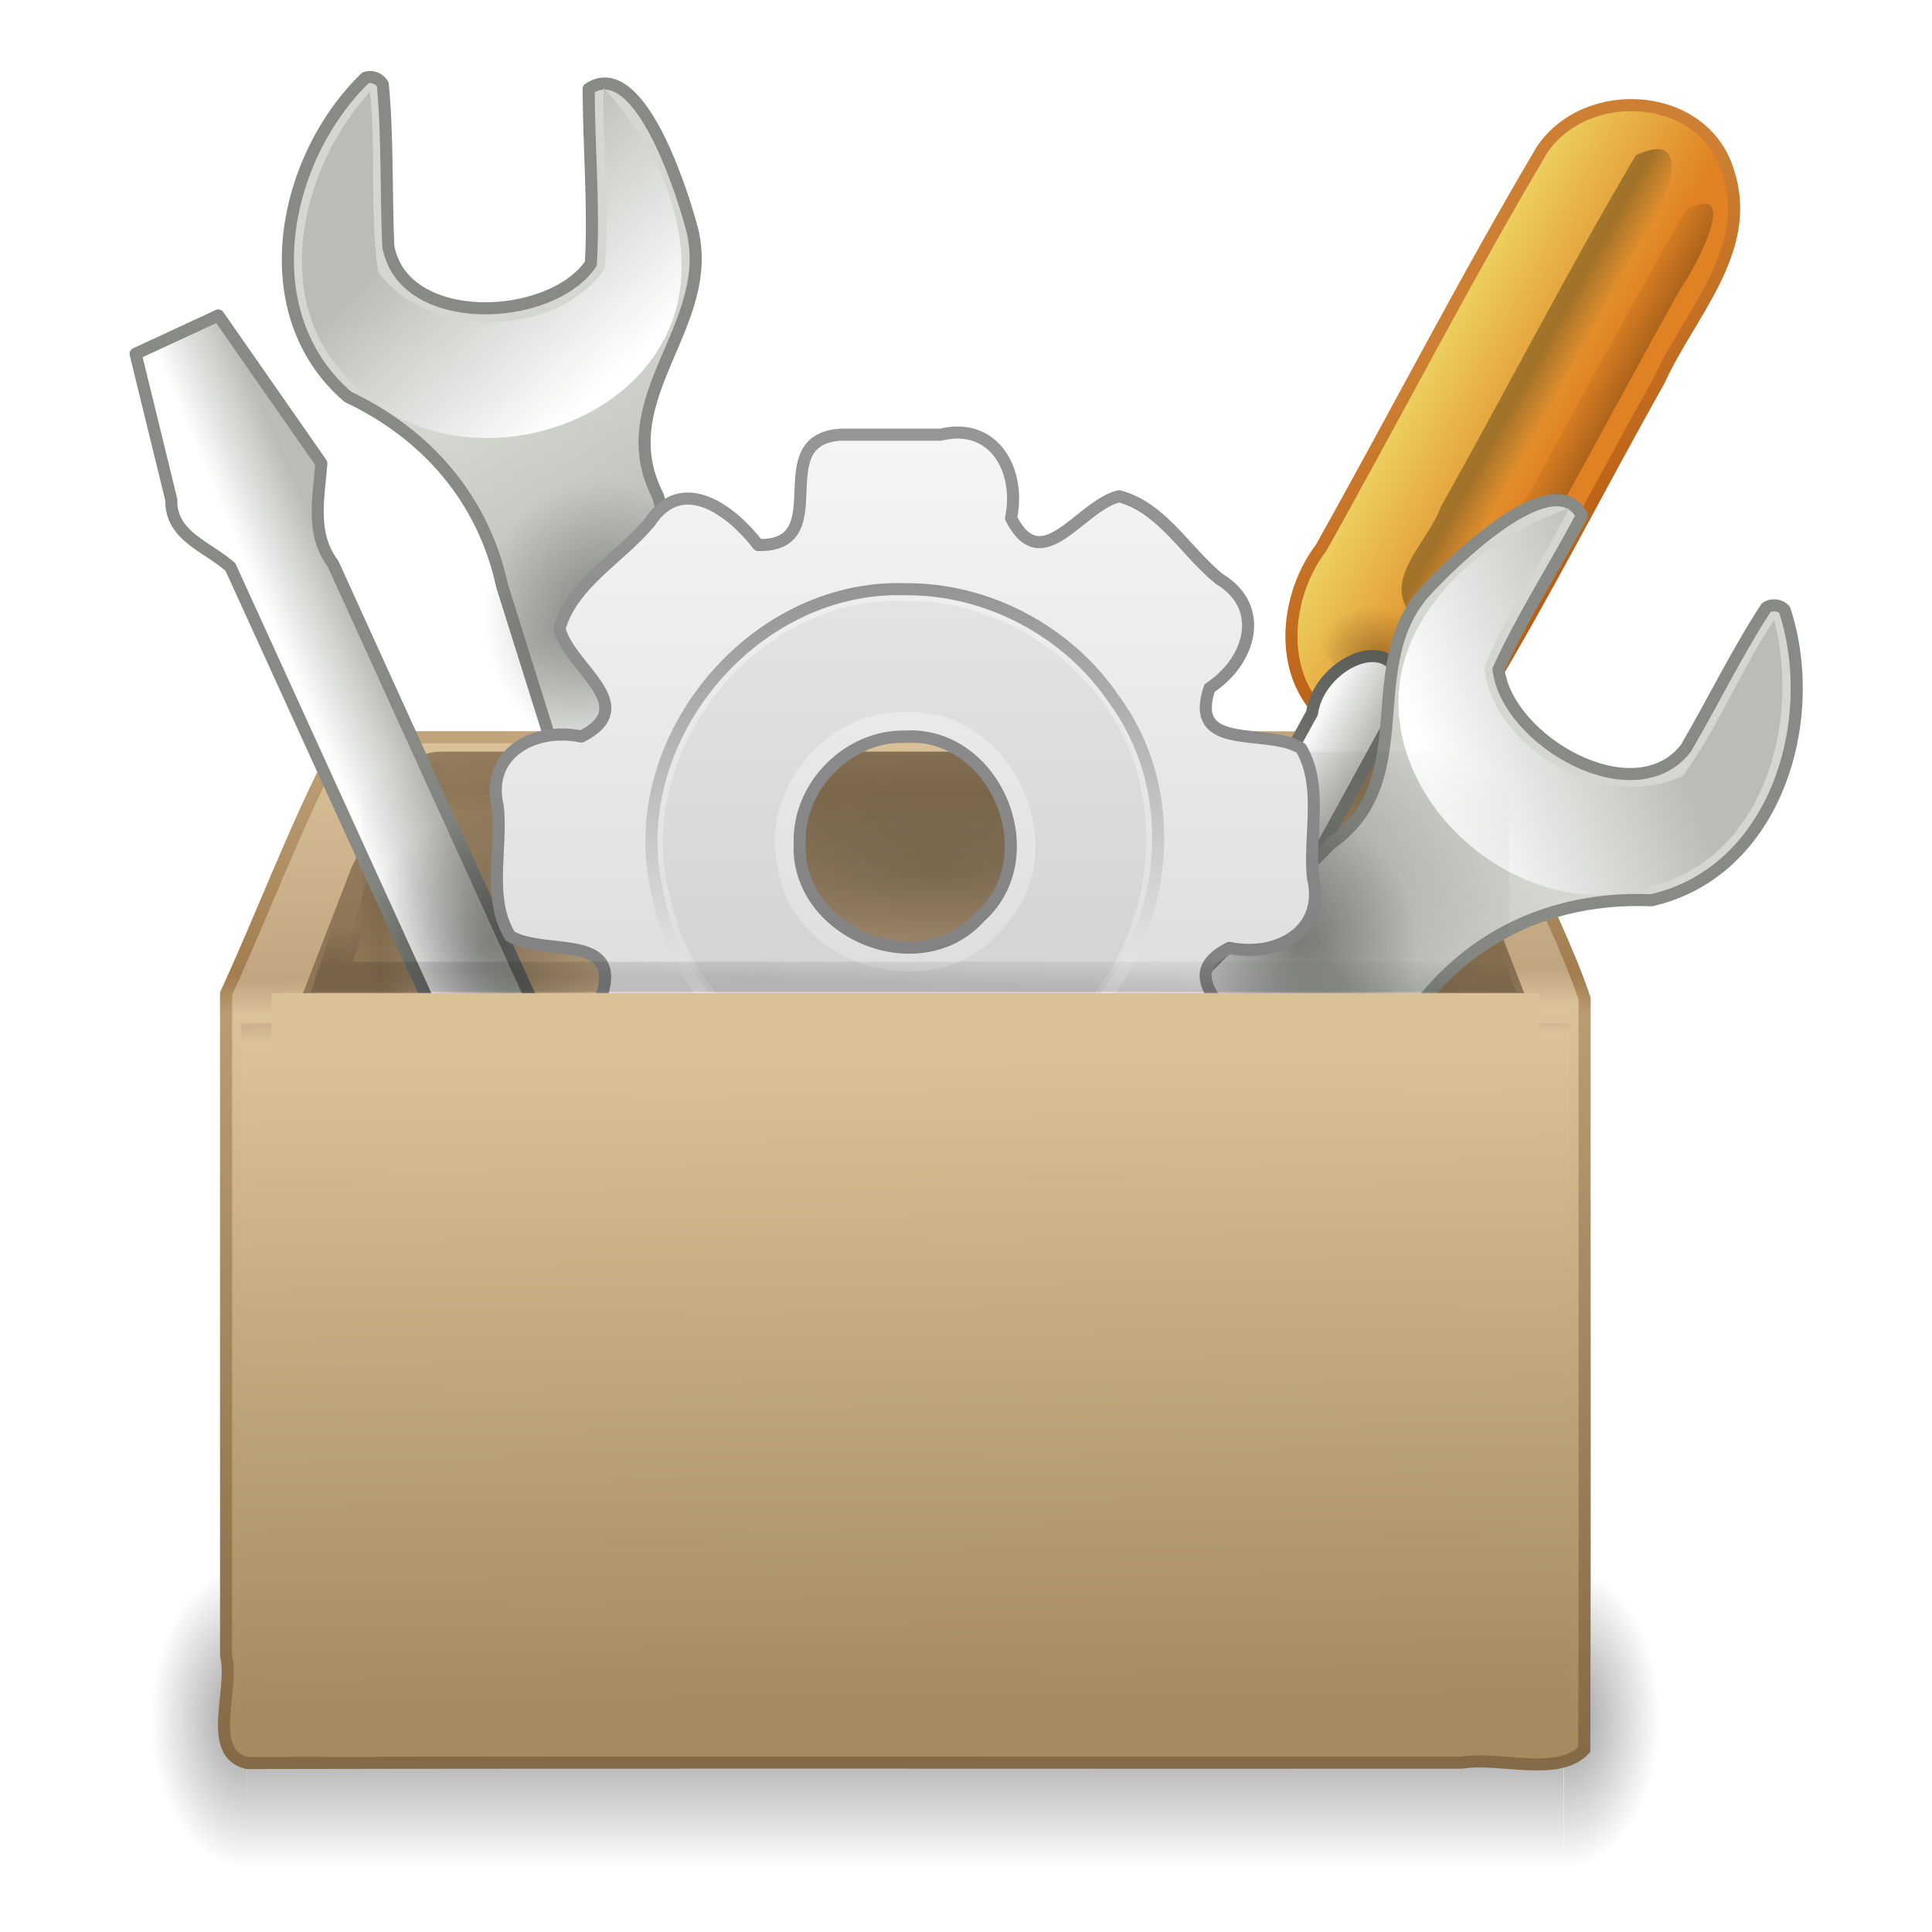
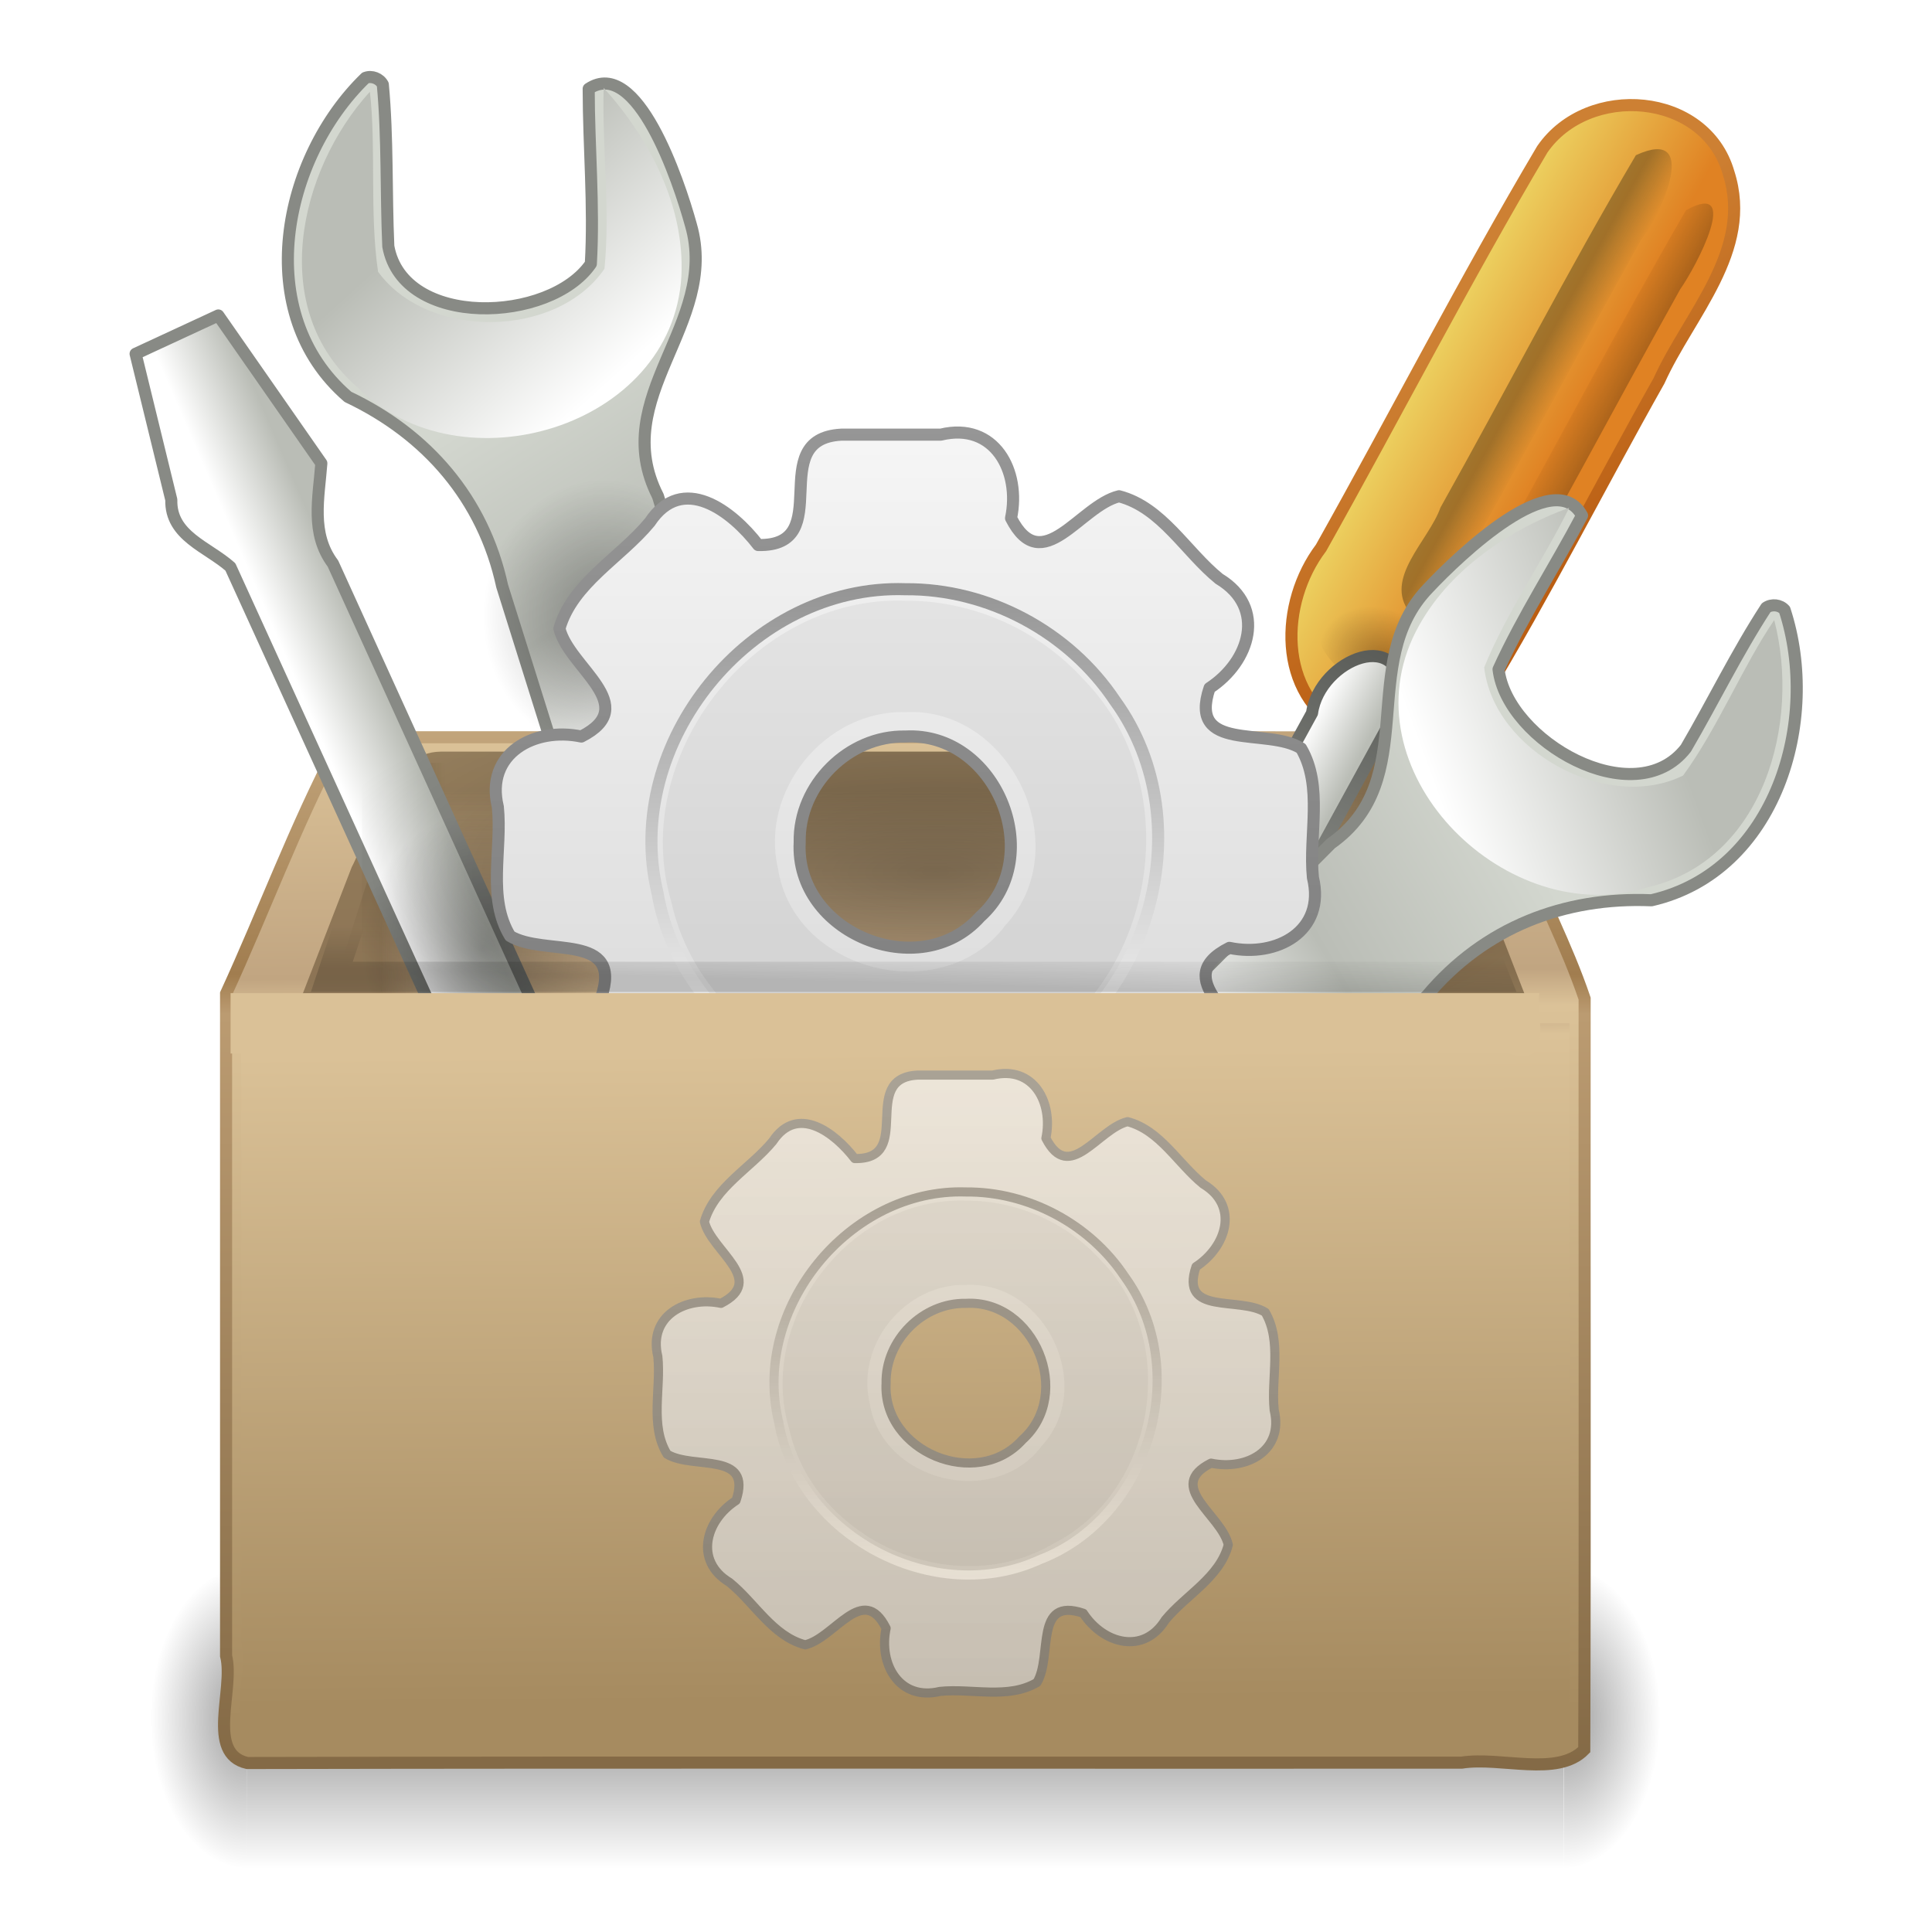
- <svg xmlns="http://www.w3.org/2000/svg" xmlns:xlink="http://www.w3.org/1999/xlink" height="64" version="1.1" viewBox="0 0 64 64" width="64">
+ <svg xmlns="http://www.w3.org/2000/svg" xmlns:xlink="http://www.w3.org/1999/xlink" version="1.1" viewBox="0 0 64 64">
  <defs>
    <linearGradient id="a">
      <stop offset="0" />
      <stop offset="1" stop-opacity="0" />
    </linearGradient>
-     <linearGradient id="d">
+     <linearGradient id="b">
      <stop offset="0" stop-color="#695337" />
      <stop offset="1" stop-color="#695337" stop-opacity="0" />
    </linearGradient>
-     <linearGradient id="h">
+     <linearGradient id="k">
      <stop offset="0" stop-color="#dac197" />
      <stop offset="0.239" stop-color="#c1a581" />
      <stop offset="0.276" stop-color="#dbc298" />
      <stop offset="1" stop-color="#a68b60" />
    </linearGradient>
-     <linearGradient gradientTransform="matrix(1.4073 0 0 1.4698 -3.0119 1.9678)" gradientUnits="userSpaceOnUse" id="ai" x1="24.823" x2="24.997" xlink:href="#h" y1="15.378" y2="37.277" />
-     <linearGradient gradientTransform="matrix(1.0975 0 0 .94382 3.6505 16.399)" gradientUnits="userSpaceOnUse" id="ah" x1="15.464" x2="15.464" y1="7.976" y2="45.042">
+     <linearGradient gradientTransform="matrix(1.4073 0 0 1.4698 -3.0119 1.9678)" gradientUnits="userSpaceOnUse" id="w" x1="24.823" x2="24.997" xlink:href="#k" y1="15.378" y2="37.277" />
+     <linearGradient gradientTransform="matrix(1.0975 0 0 .94382 3.6505 16.399)" gradientUnits="userSpaceOnUse" id="v" x1="15.464" x2="15.464" y1="7.976" y2="45.042">
      <stop offset="0" stop-color="#c3a67d" />
      <stop offset="0.239" stop-color="#a17d4f" />
      <stop offset="0.276" stop-color="#bb9b71" />
      <stop offset="1" stop-color="#836945" />
    </linearGradient>
-     <linearGradient gradientTransform="matrix(-1.6243 0 0 -1.302 65.357 62.956)" gradientUnits="userSpaceOnUse" id="ag" x1="11.124" x2="13.168" xlink:href="#d" y1="21.562" y2="21.562" />
-     <linearGradient gradientTransform="matrix(1.6046 0 0 -1.2916 -4.6503 62.721)" gradientUnits="userSpaceOnUse" id="af" x1="10.749" x2="12.11" xlink:href="#d" y1="21.5" y2="21.5" />
-     <linearGradient gradientTransform="matrix(1.3595 0 0 1.3333 -1.4136 -.43426)" gradientUnits="userSpaceOnUse" id="ae" x1="22.188" x2="22.188" xlink:href="#d" y1="20" y2="24.08" />
-     <radialGradient cx="5" cy="41.5" gradientTransform="matrix(-.59382 0 0 -1.5367 6.6595 103.94)" gradientUnits="userSpaceOnUse" id="o" r="5" xlink:href="#a" />
-     <linearGradient gradientTransform="matrix(1.757 0 0 1.397 -17.394 -16.412)" gradientUnits="userSpaceOnUse" id="ad" x1="17.554" x2="17.554" y1="46" y2="35">
+     <linearGradient gradientTransform="matrix(-1.6243 0 0 -1.302 65.357 62.956)" gradientUnits="userSpaceOnUse" id="u" x1="11.124" x2="13.168" xlink:href="#b" y1="21.562" y2="21.562" />
+     <linearGradient gradientTransform="matrix(1.6046 0 0 -1.2916 -4.6503 62.721)" gradientUnits="userSpaceOnUse" id="t" x1="10.749" x2="12.11" xlink:href="#b" y1="21.5" y2="21.5" />
+     <linearGradient gradientTransform="matrix(1.3595 0 0 1.3333 -1.4136 -.43426)" gradientUnits="userSpaceOnUse" id="s" x1="22.188" x2="22.188" xlink:href="#b" y1="20" y2="24.08" />
+     <radialGradient cx="5" cy="41.5" gradientTransform="matrix(-.59382 0 0 -1.5367 6.6595 103.94)" gradientUnits="userSpaceOnUse" id="ad" r="5" xlink:href="#a" />
+     <linearGradient gradientTransform="matrix(1.757 0 0 1.397 -17.394 -16.412)" gradientUnits="userSpaceOnUse" id="r" x1="17.554" x2="17.554" y1="46" y2="35">
      <stop offset="0" stop-opacity="0" />
      <stop offset="0.5" />
      <stop offset="1" stop-opacity="0" />
    </linearGradient>
-     <radialGradient cx="5" cy="41.5" gradientTransform="matrix(.59382 0 0 -1.5367 41.141 103.94)" gradientUnits="userSpaceOnUse" id="n" r="5" xlink:href="#a" />
-     <linearGradient gradientTransform="matrix(1.4096 0 0 1.302 -2.8402 .45787)" gradientUnits="userSpaceOnUse" id="aa" x1="20.781" x2="20.812" xlink:href="#a" y1="24.594" y2="23.531" />
-     <linearGradient id="c">
+     <radialGradient cx="5" cy="41.5" gradientTransform="matrix(.59382 0 0 -1.5367 41.141 103.94)" gradientUnits="userSpaceOnUse" id="ac" r="5" xlink:href="#a" />
+     <linearGradient gradientTransform="matrix(1.4096 0 0 1.302 -2.8402 .45787)" gradientUnits="userSpaceOnUse" id="o" x1="20.781" x2="20.812" xlink:href="#a" y1="24.594" y2="23.531" />
+     <linearGradient id="d">
      <stop offset="0" stop-color="#babdb6" />
      <stop offset="1" stop-color="#fff" />
    </linearGradient>
-     <linearGradient id="b">
+     <linearGradient id="c">
      <stop offset="0" stop-color="#888a85" />
      <stop offset="1" stop-color="#555753" />
    </linearGradient>
-     <linearGradient gradientTransform="matrix(-.97646 -.36487 -.36328 .97219 47.38 16.937)" gradientUnits="userSpaceOnUse" id="ac" x1="25.572" x2="27.368" xlink:href="#c" y1="20.762" y2="22.476" />
-     <linearGradient gradientTransform="matrix(.98064 .36644 .36644 -.98064 -21.231 55.134)" gradientUnits="userSpaceOnUse" id="ab" x1="22.376" x2="31.089" xlink:href="#b" y1="35.624" y2="26.885" />
-     <linearGradient gradientTransform="matrix(1.3759 0 0 1.3841 -2.2758 4.7549)" gradientUnits="userSpaceOnUse" id="z" x1="24.823" x2="24.997" xlink:href="#h" y1="15.378" y2="37.277" />
-     <linearGradient gradientTransform="matrix(-.60072 -.59416 1.1912 -1.1899 -19.526 130.33)" gradientUnits="userSpaceOnUse" id="y" x1="-2.197" x2="-10.566" y1="40.972" y2="40.949">
+     <linearGradient gradientTransform="matrix(-.97646 -.36487 -.36328 .97219 47.38 16.937)" gradientUnits="userSpaceOnUse" id="q" x1="25.572" x2="27.368" xlink:href="#d" y1="20.762" y2="22.476" />
+     <linearGradient gradientTransform="matrix(.98064 .36644 .36644 -.98064 -21.231 55.134)" gradientUnits="userSpaceOnUse" id="p" x1="22.376" x2="31.089" xlink:href="#c" y1="35.624" y2="26.885" />
+     <linearGradient gradientTransform="matrix(1.3759 0 0 1.3841 -2.2758 4.7549)" gradientUnits="userSpaceOnUse" id="ak" x1="24.823" x2="24.997" xlink:href="#k" y1="15.378" y2="37.277" />
+     <linearGradient gradientTransform="matrix(-.60072 -.59416 1.1912 -1.1899 -19.526 130.33)" gradientUnits="userSpaceOnUse" id="aj" x1="-2.197" x2="-10.566" y1="40.972" y2="40.949">
      <stop offset="0" stop-color="#edd563" />
      <stop offset="1" stop-color="#e08223" />
    </linearGradient>
-     <linearGradient gradientTransform="matrix(-.7443 -.73617 .74064 -.73985 -4.7991 64.564)" gradientUnits="userSpaceOnUse" id="x" x1="-45.569" x2="-36.083" y1="7.714" y2="12.324">
+     <linearGradient gradientTransform="matrix(-.7443 -.73617 .74064 -.73985 -4.7991 64.564)" gradientUnits="userSpaceOnUse" id="ai" x1="-45.569" x2="-36.083" y1="7.714" y2="12.324">
      <stop offset="0" stop-color="#bb5e12" />
      <stop offset="1" stop-color="#cd8033" />
    </linearGradient>
-     <radialGradient cx="25.977" cy="21.623" gradientTransform="matrix(-1 -1 .79057 -.79057 35.482 136.96)" gradientUnits="userSpaceOnUse" id="m" r="2" xlink:href="#a" />
-     <linearGradient gradientTransform="matrix(-1.0424 0 0 -1.0378 46.101 124.36)" gradientUnits="userSpaceOnUse" id="w" x1="25.572" x2="27.368" xlink:href="#c" y1="20.762" y2="22.476" />
-     <linearGradient gradientTransform="matrix(1.0469 0 0 1.0469 -4.7991 64.564)" gradientUnits="userSpaceOnUse" id="v" x1="22.376" x2="31.089" xlink:href="#b" y1="35.624" y2="26.885" />
-     <linearGradient gradientTransform="matrix(-.42978 -.42314 1.0323 -1.0304 -7.3383 124.18)" gradientUnits="userSpaceOnUse" id="u" x1="-10.939" x2="-6.93" xlink:href="#a" y1="36.912" y2="36.892" />
-     <linearGradient gradientTransform="matrix(-.36011 -.35375 1.0044 -1.0037 -6.7014 121.47)" gradientUnits="userSpaceOnUse" id="t" x1="-7.097" x2="-10.179" xlink:href="#a" y1="40.324" y2="40.309" />
-     <linearGradient id="s">
+     <radialGradient cx="25.977" cy="21.623" gradientTransform="matrix(-1 -1 .79057 -.79057 35.482 136.96)" gradientUnits="userSpaceOnUse" id="ab" r="2" xlink:href="#a" />
+     <linearGradient gradientTransform="matrix(-1.0424 0 0 -1.0378 46.101 124.36)" gradientUnits="userSpaceOnUse" id="ah" x1="25.572" x2="27.368" xlink:href="#d" y1="20.762" y2="22.476" />
+     <linearGradient gradientTransform="matrix(1.0469 0 0 1.0469 -4.7991 64.564)" gradientUnits="userSpaceOnUse" id="ag" x1="22.376" x2="31.089" xlink:href="#c" y1="35.624" y2="26.885" />
+     <linearGradient gradientTransform="matrix(-.42978 -.42314 1.0323 -1.0304 -7.3383 124.18)" gradientUnits="userSpaceOnUse" id="af" x1="-10.939" x2="-6.93" xlink:href="#a" y1="36.912" y2="36.892" />
+     <linearGradient gradientTransform="matrix(-.36011 -.35375 1.0044 -1.0037 -6.7014 121.47)" gradientUnits="userSpaceOnUse" id="ae" x1="-7.097" x2="-10.179" xlink:href="#a" y1="40.324" y2="40.309" />
+     <linearGradient gradientTransform="translate(55.75 906.78)" gradientUnits="userSpaceOnUse" id="j" x1="304.76" x2="335.3" y1="64.295" y2="81.926">
      <stop offset="0" stop-color="#d3d7cf" />
      <stop offset="0.183" stop-color="#babdb6" />
      <stop offset="0.319" stop-color="#fff" />
      <stop offset="0.876" stop-color="#babdb6" />
      <stop offset="1" stop-color="#eeeeec" />
    </linearGradient>
-     <linearGradient gradientTransform="translate(55.75 906.78)" gradientUnits="userSpaceOnUse" id="g" x1="304.76" x2="335.3" xlink:href="#s" y1="64.295" y2="81.926" />
-     <linearGradient gradientTransform="translate(55.75 906.78)" gradientUnits="userSpaceOnUse" id="f" x1="324.5" x2="330.06" xlink:href="#b" y1="70.282" y2="99.274" />
-     <linearGradient gradientTransform="translate(55.75 906.78)" gradientUnits="userSpaceOnUse" id="e" x1="302.29" x2="308.65" xlink:href="#c" y1="58.443" y2="60.768" />
-     <linearGradient gradientTransform="translate(-1.7146 54.525)" gradientUnits="userSpaceOnUse" id="r" x1="32.036" x2="32.036" y1="19" y2="47.012">
+     <linearGradient gradientTransform="translate(55.75 906.78)" gradientUnits="userSpaceOnUse" id="i" x1="324.5" x2="330.06" xlink:href="#c" y1="70.282" y2="99.274" />
+     <linearGradient gradientTransform="translate(55.75 906.78)" gradientUnits="userSpaceOnUse" id="h" x1="302.29" x2="308.65" xlink:href="#d" y1="58.443" y2="60.768" />
+     <linearGradient gradientTransform="translate(-1.7146 54.525)" gradientUnits="userSpaceOnUse" id="g" x1="32.036" x2="32.036" y1="19" y2="47.012">
      <stop offset="0" stop-color="#f6f6f6" />
      <stop offset="1" stop-color="#d2d2d2" />
    </linearGradient>
-     <linearGradient gradientTransform="translate(-1.7146 54.525)" gradientUnits="userSpaceOnUse" id="q" x1="25.923" x2="25.923" y1="19" y2="47.045">
+     <linearGradient gradientTransform="translate(-1.7146 54.525)" gradientUnits="userSpaceOnUse" id="f" x1="25.923" x2="25.923" y1="19" y2="47.045">
      <stop offset="0" stop-color="#969696" />
      <stop offset="1" stop-color="#787878" />
    </linearGradient>
-     <linearGradient gradientTransform="matrix(.2014 0 0 .2014 16.396 74.836)" gradientUnits="userSpaceOnUse" id="p" x1="86.133" x2="84.639" y1="105.1" y2="20.895">
+     <linearGradient gradientTransform="matrix(.2014 0 0 .2014 16.396 74.836)" gradientUnits="userSpaceOnUse" id="e" x1="86.133" x2="84.639" y1="105.1" y2="20.895">
      <stop offset="0" stop-color="#fff" />
      <stop offset="1" stop-color="#959595" />
    </linearGradient>
-     <radialGradient cx="32" cy="29" gradientTransform="matrix(1.1053 -2.0684e-7 6.8947e-8 .36842 -4.3768 18.215)" gradientUnits="userSpaceOnUse" id="l" r="19" xlink:href="#a" />
-     <radialGradient cx="21.5" cy="20" gradientTransform="matrix(1.6 0 0 1.8 -14.408 -15.601)" gradientUnits="userSpaceOnUse" id="k" r="2.5" xlink:href="#a" />
-     <radialGradient cx="21.5" cy="20" gradientTransform="matrix(1.6 0 0 1.8 8.5916 -4.6009)" gradientUnits="userSpaceOnUse" id="j" r="2.5" xlink:href="#a" />
-     <radialGradient cx="21.5" cy="20" gradientTransform="matrix(1.6 0 0 1.8 -18.408 -4.6009)" gradientUnits="userSpaceOnUse" id="i" r="2.5" xlink:href="#a" />
+     <radialGradient cx="32" cy="29" gradientTransform="matrix(1.1053 -2.0684e-7 6.8947e-8 .36842 -4.3768 18.215)" gradientUnits="userSpaceOnUse" id="aa" r="19" xlink:href="#a" />
+     <radialGradient cx="21.5" cy="20" gradientTransform="matrix(1.6 0 0 1.8 -14.408 -15.601)" gradientUnits="userSpaceOnUse" id="z" r="2.5" xlink:href="#a" />
+     <radialGradient cx="21.5" cy="20" gradientTransform="matrix(1.6 0 0 1.8 8.5916 -4.6009)" gradientUnits="userSpaceOnUse" id="y" r="2.5" xlink:href="#a" />
+     <radialGradient cx="21.5" cy="20" gradientTransform="matrix(1.6 0 0 1.8 -18.408 -4.6009)" gradientUnits="userSpaceOnUse" id="x" r="2.5" xlink:href="#a" />
+     <linearGradient gradientTransform="translate(-1.7146,54.525)" gradientUnits="userSpaceOnUse" id="n" x1="32.036" x2="32.036" xlink:href="#g" y1="19" y2="47.012" />
+     <linearGradient gradientTransform="translate(-1.7146,54.525)" gradientUnits="userSpaceOnUse" id="m" x1="25.923" x2="25.923" xlink:href="#f" y1="19" y2="47.045" />
+     <linearGradient gradientTransform="matrix(.2014 0 0 .2014 16.396 74.836)" gradientUnits="userSpaceOnUse" id="l" x1="86.133" x2="84.639" xlink:href="#e" y1="105.1" y2="20.895" />
  </defs>
  <g opacity="0.4" transform="matrix(1.079 0 0 .65076 4.2037 30.761)">
-     <path d="m3.69 47.848c-0.875-0.307-3.034 0.669-2.96-0.587v-14.779c0.875 0.307 3.034-0.669 2.96 0.587v14.779z" fill="url(#o)" />
-     <path d="m3.69 32.482h40.412v15.367h-40.412v-15.367z" fill="url(#ad)" />
-     <path d="m44.11 47.848c0.875-0.307 3.034 0.669 2.96-0.587v-14.779c-0.875 0.307-3.034-0.669-2.96 0.587v14.779z" fill="url(#n)" />
+     <path d="m3.69 47.848c-0.875-0.307-3.034 0.669-2.96-0.587v-14.779c0.875 0.307 3.034-0.669 2.96 0.587v14.779z" fill="url(#ad)" />
+     <path d="m3.69 32.482h40.412v15.367h-40.412v-15.367z" fill="url(#r)" />
+     <path d="m44.11 47.848c0.875-0.307 3.034 0.669 2.96-0.587v-14.779c-0.875 0.307-3.034-0.669-2.96 0.587v14.779z" fill="url(#ac)" />
  </g>
-   <path d="m13.54 24.422c11.507 0.011 23.018-0.022 34.522 0.017 1.464 0.452 1.545 2.311 2.252 3.483 0.703 1.724 1.587 3.411 2.179 5.159-8e-3 8.293 0.016 16.587-0.012 24.88-0.889 0.912-2.758 0.224-4.062 0.429-13.409 8e-3 -26.819-0.016-40.228 0.012-1.383-0.313-0.42-2.436-0.702-3.551v-21.935c1.251-2.72 2.293-5.555 3.682-8.2 0.632-0.578 1.612-0.195 2.368-0.294z" display="block" fill="url(#ai)" stroke="url(#ah)" stroke-linecap="round" stroke-width="0.4" />
+   <path d="m13.54 24.422c11.507 0.011 23.018-0.022 34.522 0.017 1.464 0.452 1.545 2.311 2.252 3.483 0.703 1.724 1.587 3.411 2.179 5.159-8e-3 8.293 0.016 16.587-0.012 24.88-0.889 0.912-2.758 0.224-4.062 0.429-13.409 8e-3 -26.819-0.016-40.228 0.012-1.383-0.313-0.42-2.436-0.702-3.551v-21.935c1.251-2.72 2.293-5.555 3.682-8.2 0.632-0.578 1.612-0.195 2.368-0.294z" display="block" fill="url(#w)" stroke="url(#v)" stroke-linecap="round" stroke-width="0.4" />
  <g>
-     <path color="#000" d="m14.603 24.899c-1.713 0.023-1.571 2.209-2.147 3.387-0.488 1.538-0.976 3.075-1.465 4.613h39c-0.902-2.468-1.54-5.051-2.626-7.441-1.197-1.002-2.947-0.389-4.406-0.559h-28.358z" display="block" fill="url(#ae)" opacity="0.6" />
-     <path color="#000" d="m14.254 25.266c-1.876-0.112-1.929 2.202-2.602 3.457-0.554 1.431-1.107 2.862-1.661 4.293h7.822v-7.749h-3.56z" fill="url(#af)" opacity="0.6" />
-     <path color="#000" d="m46.22 25.197c1.888-0.119 1.951 2.202 2.626 3.464 0.563 1.45 1.126 2.899 1.689 4.348h-7.919v-7.812h3.604z" fill="url(#ag)" opacity="0.67" />
+     <path d="m14.603 24.899c-1.713 0.023-1.571 2.209-2.147 3.387-0.488 1.538-0.976 3.075-1.465 4.613h39c-0.902-2.468-1.54-5.051-2.626-7.441-1.197-1.002-2.947-0.389-4.406-0.559h-28.358z" display="block" fill="url(#s)" opacity="0.6" />
+     <path d="m14.254 25.266c-1.876-0.112-1.929 2.202-2.602 3.457-0.554 1.431-1.107 2.862-1.661 4.293h7.822v-7.749h-3.56z" fill="url(#t)" opacity="0.6" />
+     <path d="m46.22 25.197c1.888-0.119 1.951 2.202 2.626 3.464 0.563 1.45 1.126 2.899 1.689 4.348h-7.919v-7.812h3.604z" fill="url(#u)" opacity="0.67" />
  </g>
-   <path d="m7.232 10.45c1.138 1.633 2.276 3.265 3.413 4.898-0.086 1.146-0.363 2.325 0.385 3.322 2.794 6.14 5.587 12.279 8.381 18.419 0.134 2.91-3.432 1.896-3.591-0.353-2.729-5.985-5.459-11.97-8.188-17.955-0.757-0.671-1.99-1.025-1.957-2.223-0.394-1.613-0.789-3.225-1.183-4.838 0.913-0.423 1.827-0.846 2.74-1.27z" fill="url(#ac)" stroke="url(#ab)" stroke-linecap="round" stroke-linejoin="round" stroke-width="0.4" />
+   <path d="m7.232 10.45 3.413 4.898c-0.086 1.146-0.363 2.325 0.385 3.322 2.794 6.14 5.587 12.279 8.381 18.419 0.134 2.91-3.432 1.896-3.591-0.353-2.729-5.985-5.459-11.97-8.188-17.955-0.757-0.671-1.99-1.025-1.957-2.223-0.394-1.613-0.789-3.225-1.183-4.838 0.913-0.423 1.827-0.846 2.74-1.27z" fill="url(#q)" stroke="url(#p)" stroke-linecap="round" stroke-linejoin="round" stroke-width="0.4" />
  <g fill-rule="evenodd" transform="matrix(1.045 .55049 -.55017 1.0444 170.34 -1197.2)">
-     <path d="m354.9 961.71c-1.011 3.085 0.231 7.345 3.735 8.15 2.436-0.103 4.687 0.758 6.3 2.68 6.112 6.072 12.225 12.143 18.337 18.215 1.158-1.15 2.316-2.3 3.473-3.45-6.366-6.352-12.791-12.648-19.12-19.036-2.563-1.808-0.711-5.066-2.727-7.164-0.897-0.956-3.538-3.469-4.316-2.043 0.763 1.446 1.666 2.832 2.341 4.317-0.236 2.006-3.81 4.069-5.254 2.215-0.763-1.306-1.428-2.682-2.251-3.945-0.158-0.108-0.392-0.083-0.518 0.062z" fill="url(#g)" stroke="url(#f)" stroke-dashoffset="0.361" stroke-linecap="round" stroke-linejoin="round" stroke-width="0.339" />
-     <path d="m360.94 958.84c0.743 1.512 1.751 2.921 2.386 4.485-0.27 2.355-3.456 4.084-5.579 3.034-0.977-1.337-1.686-3.093-2.556-4.362-0.749 2.892 0.303 6.759 3.564 7.502 3.881 1.216 8.344-3.118 6.577-6.996-0.826-1.785-2.591-3-4.392-3.661z" fill="url(#e)" />
+     <path d="m354.9 961.71c-1.011 3.085 0.231 7.345 3.735 8.15 2.436-0.103 4.687 0.758 6.3 2.68 6.112 6.072 12.225 12.143 18.337 18.215 1.158-1.15 2.316-2.3 3.473-3.45-6.366-6.352-12.791-12.648-19.12-19.036-2.563-1.808-0.711-5.066-2.727-7.164-0.897-0.956-3.538-3.469-4.316-2.043 0.763 1.446 1.666 2.832 2.341 4.317-0.236 2.006-3.81 4.069-5.254 2.215-0.763-1.306-1.428-2.682-2.251-3.945-0.158-0.108-0.392-0.083-0.518 0.062z" fill="url(#j)" stroke="url(#i)" stroke-dashoffset="0.361" stroke-linecap="round" stroke-linejoin="round" stroke-width="0.339" />
+     <path d="m360.94 958.84c0.743 1.512 1.751 2.921 2.386 4.485-0.27 2.355-3.456 4.084-5.579 3.034-0.977-1.337-1.686-3.093-2.556-4.362-0.749 2.892 0.303 6.759 3.564 7.502 3.881 1.216 8.344-3.118 6.577-6.996-0.826-1.785-2.591-3-4.392-3.661z" fill="url(#h)" />
+   </g>
+   <g>
+     <path d="m11.992 24.899h38v8h-38z" fill="url(#aa)" opacity="0.3" />
+     <path d="m23.992 20.399c0.254 2.692-2.841 5.612-5.665 4.092-3.618-1.825-2.905-8.082 1.382-8.581 2.57-0.208 4.355 2.29 4.283 4.489z" fill="url(#z)" opacity="0.3" stroke-width="1.549" />
+     <path d="m46.992 31.399c0.254 2.692-2.841 5.612-5.665 4.092-3.618-1.825-2.905-8.082 1.382-8.581 2.57-0.208 4.355 2.29 4.283 4.489z" fill="url(#y)" opacity="0.3" stroke-width="1.549" />
+     <path d="m19.992 31.399c0.254 2.692-2.841 5.612-5.665 4.092-3.618-1.825-2.905-8.082 1.382-8.581 2.57-0.208 4.355 2.29 4.283 4.489z" fill="url(#x)" opacity="0.3" stroke-width="1.549" />
  </g>
  <g transform="matrix(.74181 -.21648 .21648 .74181 5.7372 -41.955)">
-     <path d="m24.213 96.222c-2.347-2.277-1.13-6.017 1.234-7.773 4.649-4.559 9.136-9.298 13.889-13.742 2.679-2.186 7.398-0.414 7.384 3.197 0.097 3.504-3.33 5.354-5.357 7.727-3.697 3.61-7.234 7.397-11.035 10.891-1.796 1.288-4.511 1.331-6.114-0.301z" fill="url(#y)" stroke="url(#x)" stroke-linecap="round" stroke-linejoin="round" stroke-width="0.518" />
-     <path d="m24.606 90.829c2.01-1.154 4.277 1.097 5.033 2.867 0.95 1.492-0.658 3.252-2.202 2.299-1.734-0.736-4.129-3.207-2.831-5.166z" fill="url(#m)" opacity="0.3" />
-     <path d="m6.222 116.38c1.614-1.23 3.551-2.227 4.971-3.597 0.194-1.323 0.818-2.392 1.887-3.197 4.625-4.632 9.25-9.265 13.875-13.897 1.062-3.114-2.912-2.671-3.862-0.551-4.527 4.526-9.053 9.052-13.579 13.577-1.311 0.237-2.507 0.634-3.013 1.988-0.8 1.176-1.6 2.352-2.4 3.528 0.707 0.716 1.415 1.432 2.122 2.148z" fill="url(#w)" stroke="url(#v)" stroke-linecap="round" stroke-linejoin="round" stroke-width="0.518" />
-     <path d="m29.469 94.918c-0.215-1.643 1.823-2.545 2.726-3.761 4.121-4.059 8.139-8.232 12.324-12.22 2.695-0.606-0.258 2.447-1.184 3.18-4.271 4.209-8.439 8.531-12.775 12.67-0.301 0.178-0.764 0.407-1.091 0.131z" fill="url(#u)" opacity="0.3" stroke-width="1" />
-     <path d="m28.32 92.176c-0.681-1.729 1.634-2.715 2.528-3.954 4.107-4.031 8.076-8.219 12.271-12.151 3.013-0.441 0.377 2.724-0.806 3.548-4.257 4.181-8.377 8.519-12.721 12.601-0.379 0.21-0.929 0.289-1.271-0.045z" fill="url(#t)" opacity="0.3" stroke-width="1" />
+     <path d="m24.213 96.222c-2.347-2.277-1.13-6.017 1.234-7.773 4.649-4.559 9.136-9.298 13.889-13.742 2.679-2.186 7.398-0.414 7.384 3.197 0.097 3.504-3.33 5.354-5.357 7.727-3.697 3.61-7.234 7.397-11.035 10.891-1.796 1.288-4.511 1.331-6.114-0.301z" fill="url(#aj)" stroke="url(#ai)" stroke-linecap="round" stroke-linejoin="round" stroke-width="0.518" />
+     <path d="m24.606 90.829c2.01-1.154 4.277 1.097 5.033 2.867 0.95 1.492-0.658 3.252-2.202 2.299-1.734-0.736-4.129-3.207-2.831-5.166z" fill="url(#ab)" opacity="0.3" />
+     <path d="m6.222 116.38c1.614-1.23 3.551-2.227 4.971-3.597 0.194-1.323 0.818-2.392 1.887-3.197 4.625-4.632 9.25-9.265 13.875-13.897 1.062-3.114-2.912-2.671-3.862-0.551-4.527 4.526-9.053 9.052-13.579 13.577-1.311 0.237-2.507 0.634-3.013 1.988-0.8 1.176-1.6 2.352-2.4 3.528 0.707 0.716 1.415 1.432 2.122 2.148z" fill="url(#ah)" stroke="url(#ag)" stroke-linecap="round" stroke-linejoin="round" stroke-width="0.518" />
+     <path d="m29.469 94.918c-0.215-1.643 1.823-2.545 2.726-3.761 4.121-4.059 8.139-8.232 12.324-12.22 2.695-0.606-0.258 2.447-1.184 3.18-4.271 4.209-8.439 8.531-12.775 12.67-0.301 0.178-0.764 0.407-1.091 0.131z" fill="url(#af)" opacity="0.3" />
+     <path d="m28.32 92.176c-0.681-1.729 1.634-2.715 2.528-3.954 4.107-4.031 8.076-8.219 12.271-12.151 3.013-0.441 0.377 2.724-0.806 3.548-4.257 4.181-8.377 8.519-12.721 12.601-0.379 0.21-0.929 0.289-1.271-0.045z" fill="url(#ae)" opacity="0.3" />
  </g>
-   <g fill-rule="evenodd" transform="matrix(-1.1811 0 0 1.1804 478.29 -1115)">
-     <path d="m354.9 961.71c-1.011 3.085 0.231 7.345 3.735 8.15 2.436-0.103 4.687 0.758 6.3 2.68 6.112 6.072 12.225 12.143 18.337 18.215 1.158-1.15 2.316-2.3 3.473-3.45-6.366-6.352-12.791-12.648-19.12-19.036-2.563-1.808-0.711-5.066-2.727-7.164-0.897-0.956-3.538-3.469-4.316-2.043 0.763 1.446 1.666 2.832 2.341 4.317-0.236 2.006-3.81 4.069-5.254 2.215-0.763-1.306-1.428-2.682-2.251-3.945-0.158-0.108-0.392-0.083-0.518 0.062z" fill="url(#g)" stroke="url(#f)" stroke-dashoffset="0.361" stroke-linecap="round" stroke-linejoin="round" stroke-width="0.339" />
-     <path d="m360.94 958.84c0.743 1.512 1.751 2.921 2.386 4.485-0.27 2.355-3.456 4.084-5.579 3.034-0.977-1.337-1.686-3.093-2.556-4.362-0.749 2.892 0.303 6.759 3.564 7.502 3.881 1.216 8.344-3.118 6.577-6.996-0.826-1.785-2.591-3-4.392-3.661z" fill="url(#e)" />
-   </g>
-   <g>
-     <path d="m11.992 24.899h38v8h-38v-8z" fill="url(#l)" opacity="0.3" />
-     <path d="m23.992 20.399c0.254 2.692-2.841 5.612-5.665 4.092-3.618-1.825-2.905-8.082 1.382-8.581 2.57-0.208 4.355 2.29 4.283 4.489z" fill="url(#k)" opacity="0.3" stroke-width="1.549" />
-     <path d="m46.992 31.399c0.254 2.692-2.841 5.612-5.665 4.092-3.618-1.825-2.905-8.082 1.382-8.581 2.57-0.208 4.355 2.29 4.283 4.489z" fill="url(#j)" opacity="0.3" stroke-width="1.549" />
-     <path d="m19.992 31.399c0.254 2.692-2.841 5.612-5.665 4.092-3.618-1.825-2.905-8.082 1.382-8.581 2.57-0.208 4.355 2.29 4.283 4.489z" fill="url(#i)" opacity="0.3" stroke-width="1.549" />
+   <g fill-rule="evenodd" transform="matrix(-1.1811,0,0,1.1804,478.29,-1115)">
+     <path d="m354.9 961.71c-1.011 3.085 0.231 7.345 3.735 8.15 2.436-0.103 4.687 0.758 6.3 2.68 6.112 6.072 12.225 12.143 18.337 18.215 1.158-1.15 2.316-2.3 3.473-3.45-6.366-6.352-12.791-12.648-19.12-19.036-2.563-1.808-0.711-5.066-2.727-7.164-0.897-0.956-3.538-3.469-4.316-2.043 0.763 1.446 1.666 2.832 2.341 4.317-0.236 2.006-3.81 4.069-5.254 2.215-0.763-1.306-1.428-2.682-2.251-3.945-0.158-0.108-0.392-0.083-0.518 0.062z" fill="url(#j)" stroke="url(#i)" stroke-dashoffset="0.361" stroke-linecap="round" stroke-linejoin="round" stroke-width="0.339" />
+     <path d="m360.94 958.84c0.743 1.512 1.751 2.921 2.386 4.485-0.27 2.355-3.456 4.084-5.579 3.034-0.977-1.337-1.686-3.093-2.556-4.362-0.749 2.892 0.303 6.759 3.564 7.502 3.881 1.216 8.344-3.118 6.577-6.996-0.826-1.785-2.591-3-4.392-3.661z" fill="url(#h)" />
  </g>
  <g transform="translate(.70615 -59.626)">
-     <path d="m27.16 74.025c-2.57 0.137-0.113 3.708-2.75 3.656-0.868-1.127-2.506-2.395-3.591-0.757-0.977 1.183-2.559 2.013-2.993 3.523 0.311 1.297 2.747 2.55 0.725 3.578-1.552-0.328-3.194 0.561-2.766 2.328 0.147 1.421-0.362 3.022 0.407 4.281 1.148 0.69 3.756-0.144 3.018 2.029-1.335 0.864-1.841 2.649-0.287 3.585 1.109 0.899 1.894 2.364 3.316 2.736 1.291-0.292 2.535-2.751 3.547-0.725-0.338 1.573 0.583 3.193 2.359 2.766 1.41-0.144 2.991 0.353 4.25-0.391 0.696-1.148-0.145-3.768 2.029-3.033 0.866 1.337 2.642 1.835 3.592 0.294 0.907-1.101 2.392-1.867 2.76-3.292-0.291-1.305-2.784-2.555-0.756-3.578 1.56 0.329 3.197-0.55 2.766-2.328-0.142-1.421 0.35-3.011-0.391-4.281-1.128-0.707-3.759 0.158-3.033-1.998 1.337-0.874 1.898-2.664 0.318-3.617-1.109-0.899-1.894-2.364-3.316-2.736-1.297 0.311-2.55 2.747-3.578 0.725 0.329-1.56-0.55-3.197-2.328-2.766h-3.297zm2.125 10c2.997-0.163 4.709 3.971 2.474 5.974-2.003 2.235-6.137 0.522-5.974-2.474-0.04-1.881 1.617-3.539 3.5-3.5z" display="block" fill="url(#r)" stroke="url(#q)" stroke-linejoin="round" stroke-width="0.4" />
+     <path d="m27.16 74.025c-2.57 0.137-0.113 3.708-2.75 3.656-0.868-1.127-2.506-2.395-3.591-0.757-0.977 1.183-2.559 2.013-2.993 3.523 0.311 1.297 2.747 2.55 0.725 3.578-1.552-0.328-3.194 0.561-2.766 2.328 0.147 1.421-0.362 3.022 0.407 4.281 1.148 0.69 3.756-0.144 3.018 2.029-1.335 0.864-1.841 2.649-0.287 3.585 1.109 0.899 1.894 2.364 3.316 2.736 1.291-0.292 2.535-2.751 3.547-0.725-0.338 1.573 0.583 3.193 2.359 2.766 1.41-0.144 2.991 0.353 4.25-0.391 0.696-1.148-0.145-3.768 2.029-3.033 0.866 1.337 2.642 1.835 3.592 0.294 0.907-1.101 2.392-1.867 2.76-3.292-0.291-1.305-2.784-2.555-0.756-3.578 1.56 0.329 3.197-0.55 2.766-2.328-0.142-1.421 0.35-3.011-0.391-4.281-1.128-0.707-3.759 0.158-3.033-1.998 1.337-0.874 1.898-2.664 0.318-3.617-1.109-0.899-1.894-2.364-3.316-2.736-1.297 0.311-2.55 2.747-3.578 0.725 0.329-1.56-0.55-3.197-2.328-2.766h-3.297zm2.125 10c2.997-0.163 4.709 3.971 2.474 5.974-2.003 2.235-6.137 0.522-5.974-2.474-0.04-1.881 1.617-3.539 3.5-3.5z" display="block" fill="url(#g)" stroke="url(#f)" stroke-linejoin="round" stroke-width="0.4" />
    <path d="m29.285 79.525c-5.032-0.178-9.18 5.166-7.748 9.997 1.086 4.889 7.236 7.586 11.558 5.036 4.476-2.229 5.609-8.829 2.109-12.409-1.49-1.655-3.691-2.638-5.919-2.624zm0 3.692c3.498-0.181 5.69 4.464 3.324 7.047-2.074 2.798-7.016 1.569-7.544-1.872-0.601-2.583 1.569-5.244 4.22-5.176z" opacity="0.05" />
-     <path d="m29.285 79.145c-5.11-0.171-9.408 5.092-8.209 10.066 0.865 5.018 6.838 8.177 11.467 6.033 4.744-1.827 6.68-8.281 3.688-12.401-1.521-2.282-4.2-3.721-6.946-3.698z" fill="none" stroke="url(#p)" stroke-width="0.4" />
+     <path d="m29.285 79.145c-5.11-0.171-9.408 5.092-8.209 10.066 0.865 5.018 6.838 8.177 11.467 6.033 4.744-1.827 6.68-8.281 3.688-12.401-1.521-2.282-4.2-3.721-6.946-3.698z" fill="none" stroke="url(#e)" stroke-width="0.4" />
  </g>
-   <path d="m51.99 33.899c-8e-3 7.861 0.015 15.723-0.012 23.584-0.908 0.862-2.73 0.208-4.022 0.404-13.093 7e-3 -26.186-0.015-39.278 0.011-1.355-0.301-0.408-2.388-0.686-3.478v-20.522h43.999z" fill="url(#z)" stroke-width="0.994" />
-   <path d="m8.992 32.899h42c-0.107 0.887 0.488 2.477-0.984 2h-41.016v-2z" fill="#dac197" />
-   <path color="#000" d="m13.767 25.848c-1.216 0.188-1.038 1.993-1.572 2.904-0.401 1.202-0.802 2.404-1.203 3.607h38.5c-0.857-2.11-1.368-4.416-2.467-6.388-3.403-0.271-6.876-0.051-10.307-0.122-7.65-1e-5 -15.301 0-22.951-1e-5z" fill="none" opacity="0.15" stroke="url(#aa)" />
+   <path d="m51.99 33.899c-8e-3 7.861 0.015 15.723-0.012 23.584-0.908 0.862-2.73 0.208-4.022 0.404-13.093 7e-3 -26.186-0.015-39.278 0.011-1.355-0.301-0.408-2.388-0.686-3.478v-20.522h43.999z" fill="url(#ak)" stroke-width="0.994" />
+   <path d="m7.638 32.899h43.353c-0.111 0.887 0.504 2.477-1.016 2h-42.337v-2z" fill="#dac197" stroke-width="1.016" />
+   <path d="m13.767 25.848c-1.216 0.188-1.038 1.993-1.572 2.904-0.401 1.202-0.802 2.404-1.203 3.607h38.5c-0.857-2.11-1.368-4.416-2.467-6.388-3.403-0.271-6.876-0.051-10.307-0.122-7.65-1e-5 -15.301 0-22.951-1e-5z" fill="none" opacity="0.15" stroke="url(#o)" />
+   <g opacity="0.7" transform="matrix(.75615 0 0 .75615 9.8559 -20.36)">
+     <path d="m27.16 74.025c-2.57 0.137-0.113 3.708-2.75 3.656-0.868-1.127-2.506-2.395-3.591-0.757-0.977 1.183-2.559 2.013-2.993 3.523 0.311 1.297 2.747 2.55 0.725 3.578-1.552-0.328-3.194 0.561-2.766 2.328 0.147 1.421-0.362 3.022 0.407 4.281 1.148 0.69 3.756-0.144 3.018 2.029-1.335 0.864-1.841 2.649-0.287 3.585 1.109 0.899 1.894 2.364 3.316 2.736 1.291-0.292 2.535-2.751 3.547-0.725-0.338 1.573 0.583 3.193 2.359 2.766 1.41-0.144 2.991 0.353 4.25-0.391 0.696-1.148-0.145-3.768 2.029-3.033 0.866 1.337 2.642 1.835 3.592 0.294 0.907-1.101 2.392-1.867 2.76-3.292-0.291-1.305-2.784-2.555-0.756-3.578 1.56 0.329 3.197-0.55 2.766-2.328-0.142-1.421 0.35-3.011-0.391-4.281-1.128-0.707-3.759 0.158-3.033-1.998 1.337-0.874 1.898-2.664 0.318-3.617-1.109-0.899-1.894-2.364-3.316-2.736-1.297 0.311-2.55 2.747-3.578 0.725 0.329-1.56-0.55-3.197-2.328-2.766h-3.297zm2.125 10c2.997-0.163 4.709 3.971 2.474 5.974-2.003 2.235-6.137 0.522-5.974-2.474-0.04-1.881 1.617-3.539 3.5-3.5z" display="block" fill="url(#n)" stroke="url(#m)" stroke-linejoin="round" stroke-width="0.4" />
+     <path d="m29.285 79.525c-5.032-0.178-9.18 5.166-7.748 9.997 1.086 4.889 7.236 7.586 11.558 5.036 4.476-2.229 5.609-8.829 2.109-12.409-1.49-1.655-3.691-2.638-5.919-2.624zm0 3.692c3.498-0.181 5.69 4.464 3.324 7.047-2.074 2.798-7.016 1.569-7.544-1.872-0.601-2.583 1.569-5.244 4.22-5.176z" opacity="0.05" />
+     <path d="m29.285 79.145c-5.11-0.171-9.408 5.092-8.209 10.066 0.865 5.018 6.838 8.177 11.467 6.033 4.744-1.827 6.68-8.281 3.688-12.401-1.521-2.282-4.2-3.721-6.946-3.698z" fill="none" stroke="url(#l)" stroke-width="0.4" />
+   </g>
</svg>
